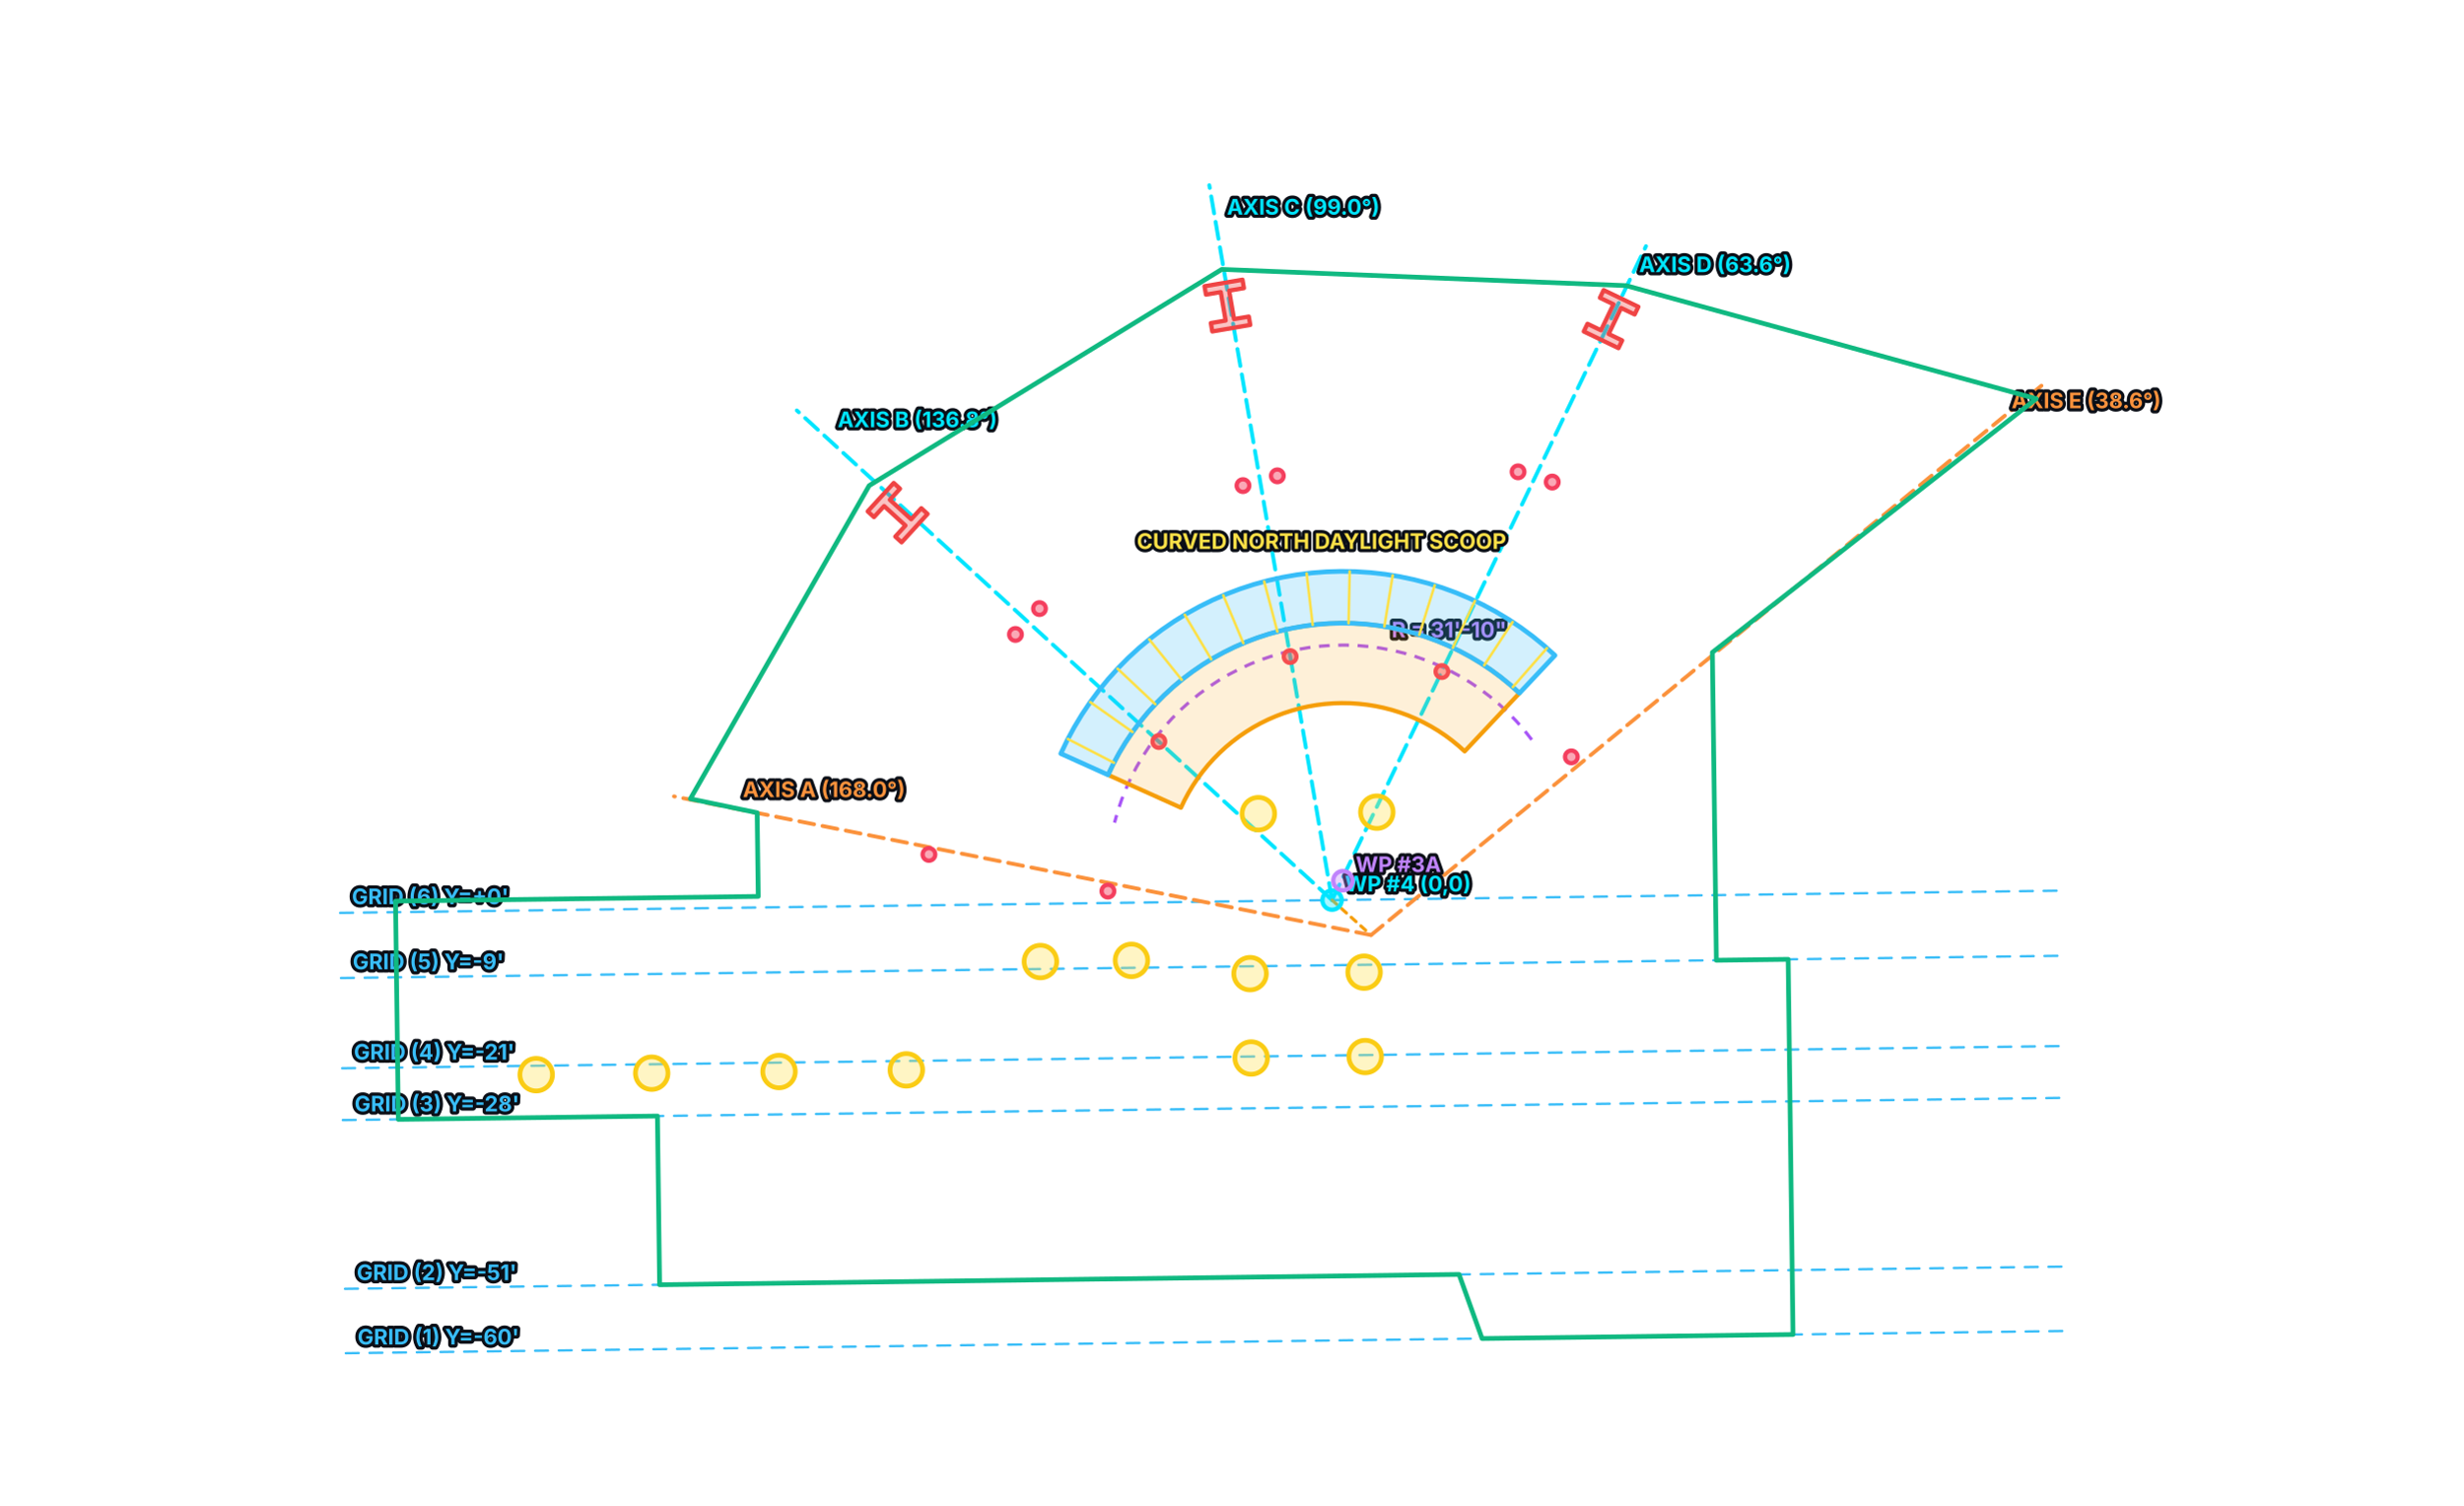
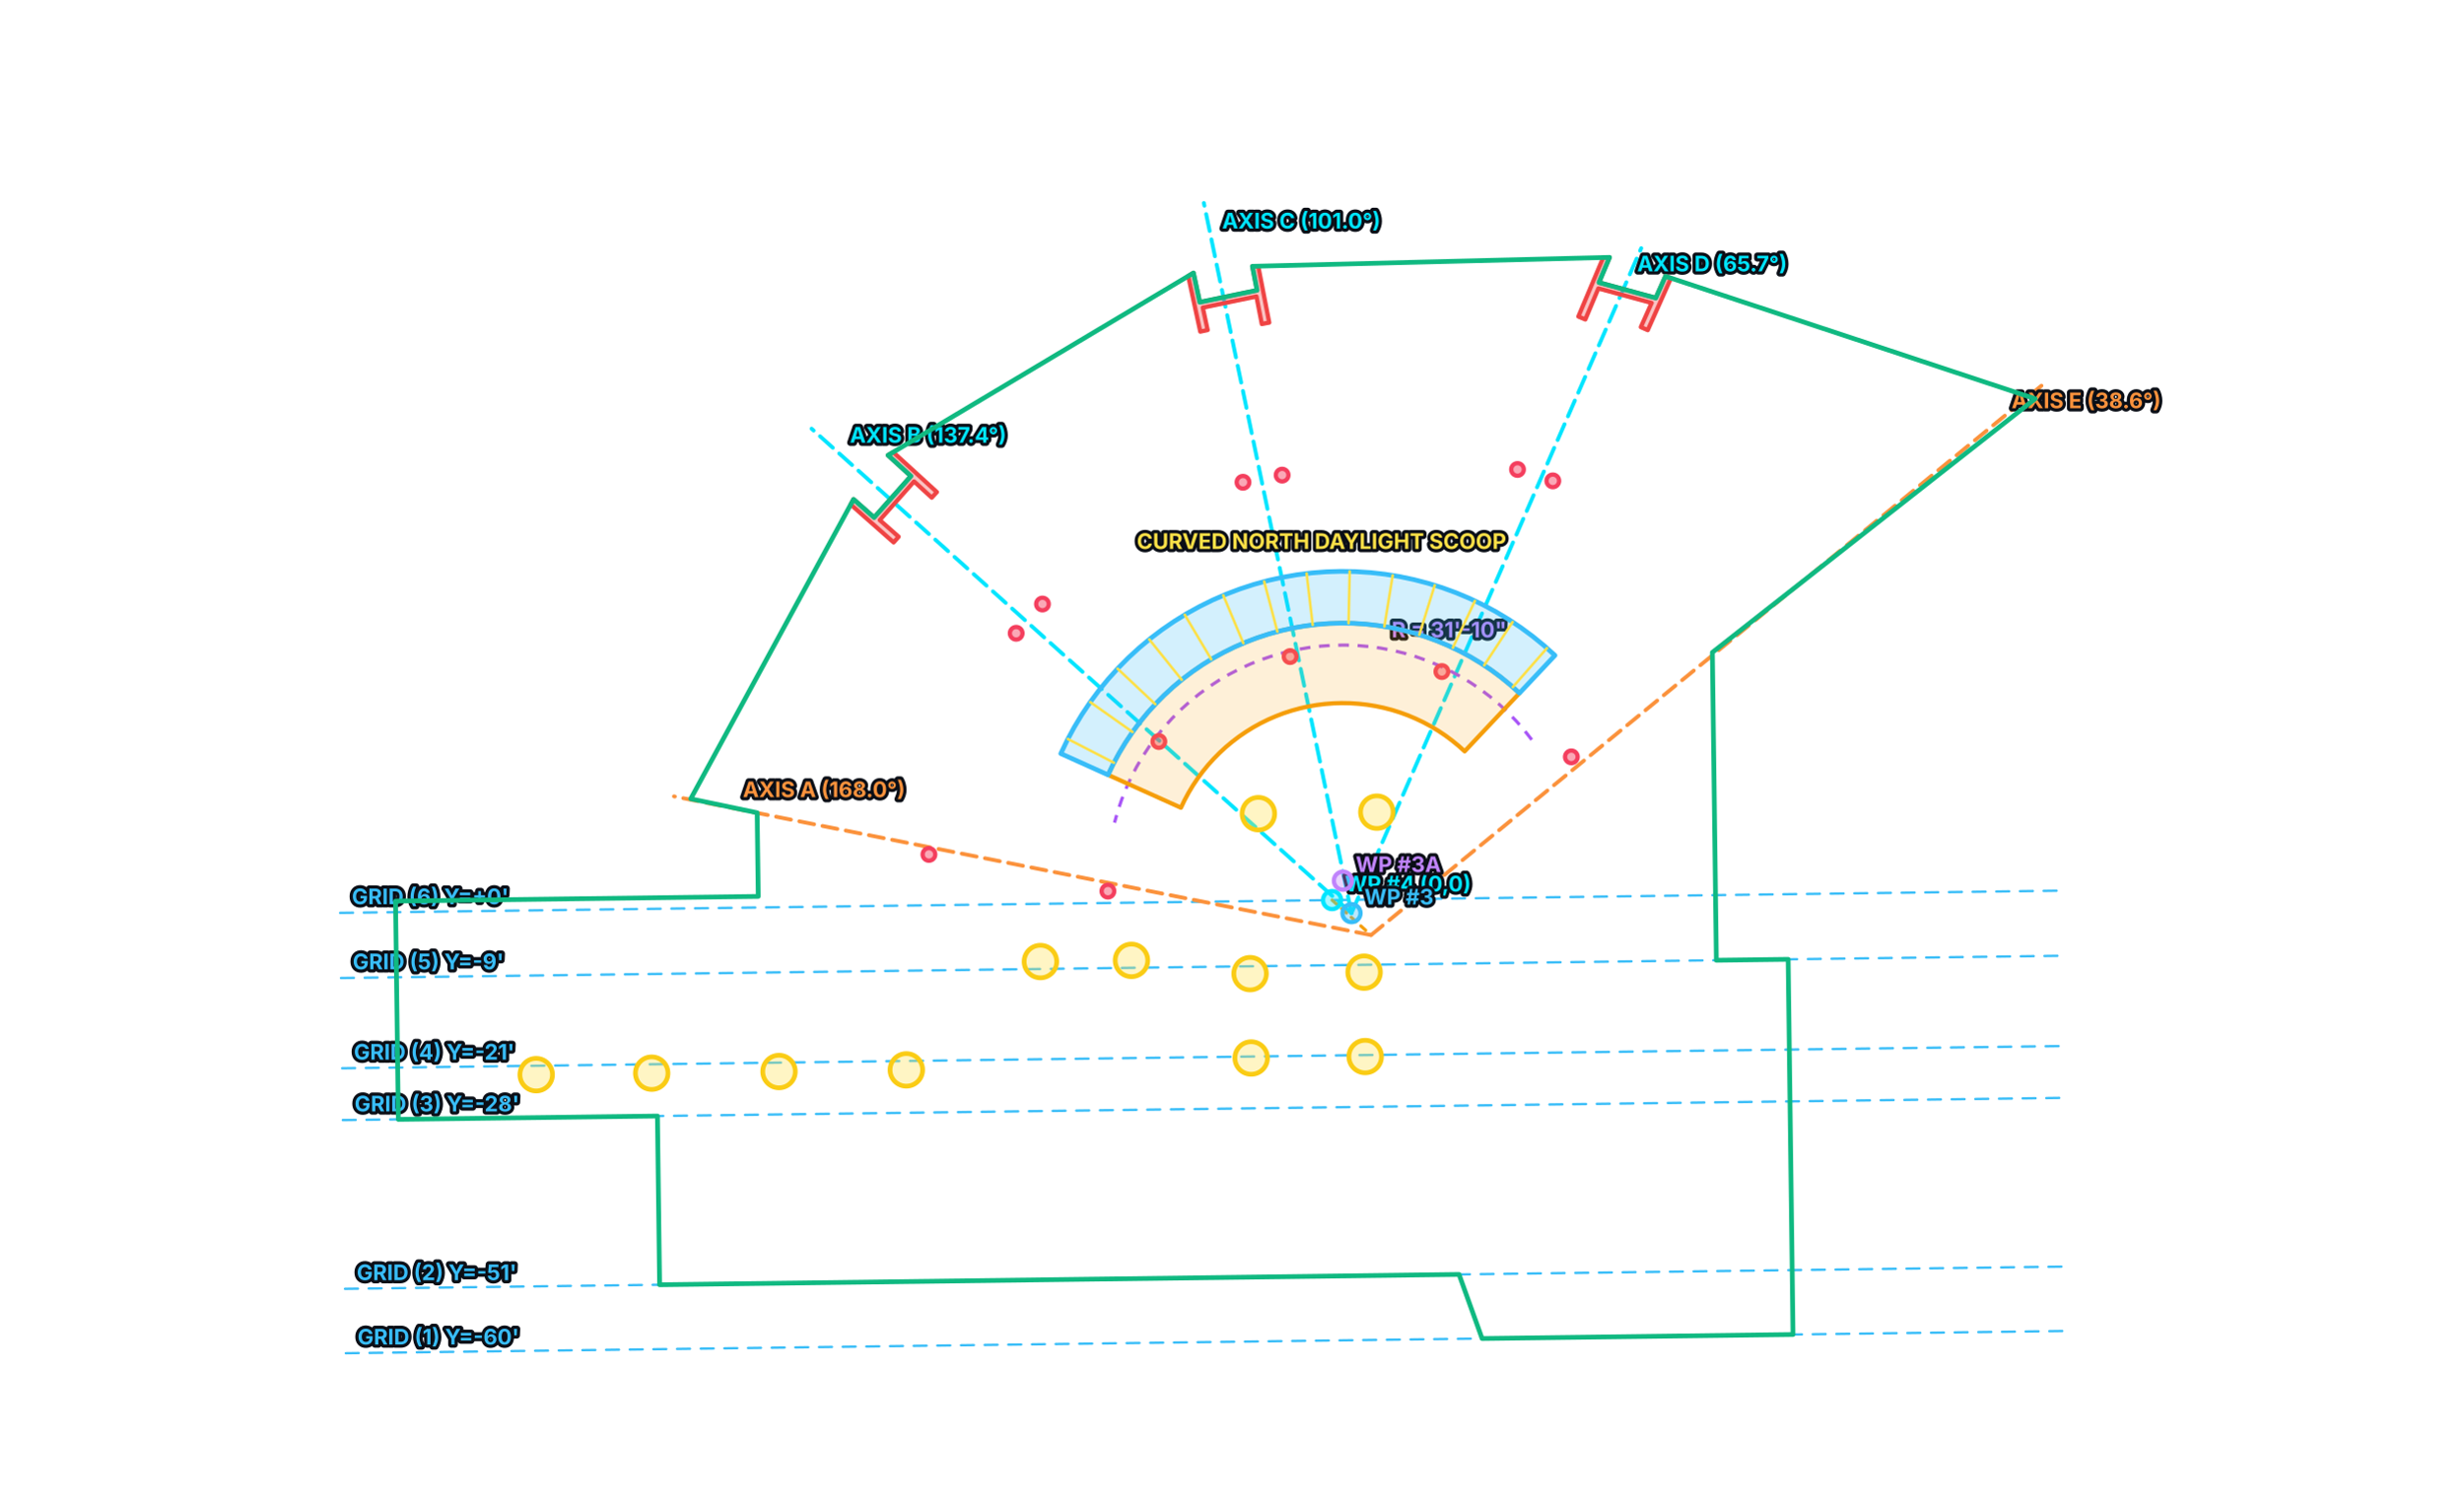
<svg xmlns="http://www.w3.org/2000/svg" viewBox="0 0 1145 700" width="1145" height="700" class="aalto-vector-svg">
  <g class="vec-layer" data-layer="regulating">
    <line x1="158.11" y1="424.49" x2="956.50" y2="414.17" stroke="#38bdf8" stroke-width="1.1" stroke-dasharray="6,5" stroke-linecap="round" />
    <text x="163.56" y="420.45" fill="#38bdf8" font-family="Inter, monospace, sans-serif" font-size="10" font-weight="700" paint-order="stroke" stroke="#0b0f17" stroke-width="3" stroke-linejoin="round">GRID (6) Y=+0'</text>
    <line x1="158.51" y1="454.78" x2="956.89" y2="444.45" stroke="#38bdf8" stroke-width="1.1" stroke-dasharray="6,5" stroke-linecap="round" />
    <text x="163.95" y="450.73" fill="#38bdf8" font-family="Inter, monospace, sans-serif" font-size="10" font-weight="700" paint-order="stroke" stroke="#0b0f17" stroke-width="3" stroke-linejoin="round">GRID (5) Y=-9'</text>
    <line x1="159.05" y1="496.76" x2="957.43" y2="486.44" stroke="#38bdf8" stroke-width="1.1" stroke-dasharray="6,5" stroke-linecap="round" />
    <text x="164.49" y="492.72" fill="#38bdf8" font-family="Inter, monospace, sans-serif" font-size="10" font-weight="700" paint-order="stroke" stroke="#0b0f17" stroke-width="3" stroke-linejoin="round">GRID (4) Y=-21'</text>
    <line x1="159.36" y1="520.85" x2="957.74" y2="510.52" stroke="#38bdf8" stroke-width="1.1" stroke-dasharray="6,5" stroke-linecap="round" />
    <text x="164.80" y="516.81" fill="#38bdf8" font-family="Inter, monospace, sans-serif" font-size="10" font-weight="700" paint-order="stroke" stroke="#0b0f17" stroke-width="3" stroke-linejoin="round">GRID (3) Y=-28'</text>
    <line x1="160.38" y1="599.31" x2="958.76" y2="588.99" stroke="#38bdf8" stroke-width="1.1" stroke-dasharray="6,5" stroke-linecap="round" />
    <text x="165.82" y="595.27" fill="#38bdf8" font-family="Inter, monospace, sans-serif" font-size="10" font-weight="700" paint-order="stroke" stroke="#0b0f17" stroke-width="3" stroke-linejoin="round">GRID (2) Y=-51'</text>
    <line x1="160.76" y1="629.25" x2="959.15" y2="618.93" stroke="#38bdf8" stroke-width="1.1" stroke-dasharray="6,5" stroke-linecap="round" />
    <text x="166.20" y="625.21" fill="#38bdf8" font-family="Inter, monospace, sans-serif" font-size="10" font-weight="700" paint-order="stroke" stroke="#0b0f17" stroke-width="3" stroke-linejoin="round">GRID (1) Y=-60'</text>
-     <line x1="619.25" y1="418.53" x2="370.42" y2="190.85" stroke="#00e5ff" stroke-width="1.8" stroke-dasharray="8,4" stroke-linecap="round" />
-     <text x="389.39" y="198.63" fill="#00e5ff" font-family="Inter, monospace, sans-serif" font-size="10" font-weight="700" paint-order="stroke" stroke="#0b0f17" stroke-width="3" stroke-linejoin="round">AXIS B (136.8°)</text>
-     <line x1="619.25" y1="418.53" x2="562.18" y2="86.12" stroke="#00e5ff" stroke-width="1.8" stroke-dasharray="8,4" stroke-linecap="round" />
-     <text x="570.39" y="99.77" fill="#00e5ff" font-family="Inter, monospace, sans-serif" font-size="10" font-weight="700" paint-order="stroke" stroke="#0b0f17" stroke-width="3" stroke-linejoin="round">AXIS C (99.0°)</text>
-     <line x1="619.25" y1="418.53" x2="765.19" y2="114.46" stroke="#00e5ff" stroke-width="1.8" stroke-dasharray="8,4" stroke-linecap="round" />
-     <text x="762.00" y="126.53" fill="#00e5ff" font-family="Inter, monospace, sans-serif" font-size="10" font-weight="700" paint-order="stroke" stroke="#0b0f17" stroke-width="3" stroke-linejoin="round">AXIS D (63.6°)</text>
+     <line x1="628.28" y1="424.61" x2="377.27" y2="199.32" stroke="#00e5ff" stroke-width="1.8" stroke-dasharray="8,4" stroke-linecap="round" />
+     <text x="395.08" y="205.82" fill="#00e5ff" font-family="Inter, monospace, sans-serif" font-size="10" font-weight="700" paint-order="stroke" stroke="#0b0f17" stroke-width="3" stroke-linejoin="round">AXIS B (137.4°)</text>
+     <line x1="628.28" y1="424.61" x2="559.65" y2="94.39" stroke="#00e5ff" stroke-width="1.8" stroke-dasharray="8,4" stroke-linecap="round" />
+     <text x="568.15" y="106.24" fill="#00e5ff" font-family="Inter, monospace, sans-serif" font-size="10" font-weight="700" paint-order="stroke" stroke="#0b0f17" stroke-width="3" stroke-linejoin="round">AXIS C (101.0°)</text>
+     <line x1="628.28" y1="424.61" x2="762.98" y2="115.40" stroke="#00e5ff" stroke-width="1.8" stroke-dasharray="8,4" stroke-linecap="round" />
+     <text x="761.10" y="126.17" fill="#00e5ff" font-family="Inter, monospace, sans-serif" font-size="10" font-weight="700" paint-order="stroke" stroke="#0b0f17" stroke-width="3" stroke-linejoin="round">AXIS D (65.7°)</text>
    <line x1="619.25" y1="418.53" x2="637.36" y2="434.82" stroke="#f59e0b" stroke-width="1.5" stroke-dasharray="3,3" stroke-linecap="round" />
    <line x1="637.36" y1="434.82" x2="313.32" y2="370.31" stroke="#fb923c" stroke-width="1.8" stroke-dasharray="7,4" stroke-linecap="round" />
    <text x="345.33" y="370.68" fill="#fb923c" font-family="Inter, monospace, sans-serif" font-size="10" font-weight="700" paint-order="stroke" stroke="#0b0f17" stroke-width="3" stroke-linejoin="round">AXIS A (168.0°)</text>
    <line x1="637.36" y1="434.82" x2="951.44" y2="177.37" stroke="#fb923c" stroke-width="1.8" stroke-dasharray="7,4" stroke-linecap="round" />
    <text x="935.14" y="189.82" fill="#fb923c" font-family="Inter, monospace, sans-serif" font-size="10" font-weight="700" paint-order="stroke" stroke="#0b0f17" stroke-width="3" stroke-linejoin="round">AXIS E (38.6°)</text>
    <polyline points="712.09,343.98 708.62,339.57 704.94,335.35 701.04,331.32 696.94,327.50 692.65,323.89 688.18,320.51 683.54,317.36 678.75,314.45 673.82,311.79 668.75,309.38 663.57,307.24 658.29,305.37 652.92,303.76 647.47,302.44 641.97,301.39 636.41,300.63 630.83,300.15 625.23,299.96 619.62,300.06 614.03,300.44 608.46,301.11 602.94,302.06 597.47,303.29 592.07,304.80 586.76,306.59 581.54,308.64 576.44,310.96 571.46,313.54 566.62,316.37 561.93,319.44 557.41,322.75 553.06,326.28 548.89,330.03 544.93,333.99 541.17,338.15 537.63,342.50 534.31,347.02 531.23,351.70 528.40,356.54 525.82,361.51 523.49,366.61 521.43,371.82 519.63,377.14 518.11,382.53" fill="none" stroke="#a855f7" stroke-width="1.5" stroke-dasharray="5,4" stroke-linejoin="round" />
    <text x="646.92" y="296.39" fill="#c084fc" font-family="Inter, monospace, sans-serif" font-size="10" font-weight="700" paint-order="stroke" stroke="#0b0f17" stroke-width="3" stroke-linejoin="round">R = 31'-10"</text>
-     <circle cx="619.25" cy="418.53" r="4.50" fill="#00e5ff" fill-opacity="0.35" stroke="#00e5ff" stroke-width="2.0" />
+     <circle cx="619.25" cy="418.53" r="4.20" fill="#00e5ff" fill-opacity="0.35" stroke="#00e5ff" stroke-width="2.0" />
    <text x="625.25" y="414.53" fill="#00e5ff" font-family="Inter, monospace, sans-serif" font-size="10" font-weight="700" paint-order="stroke" stroke="#0b0f17" stroke-width="3" stroke-linejoin="round">WP #4 (0,0)</text>
-     <circle cx="624.30" cy="409.52" r="4.50" fill="#c084fc" fill-opacity="0.35" stroke="#c084fc" stroke-width="2.0" />
+     <circle cx="628.28" cy="424.61" r="4.20" fill="#38bdf8" fill-opacity="0.35" stroke="#38bdf8" stroke-width="2.0" />
+     <text x="634.28" y="420.61" fill="#38bdf8" font-family="Inter, monospace, sans-serif" font-size="10" font-weight="700" paint-order="stroke" stroke="#0b0f17" stroke-width="3" stroke-linejoin="round">WP #3</text>
+     <circle cx="624.30" cy="409.52" r="4.20" fill="#c084fc" fill-opacity="0.35" stroke="#c084fc" stroke-width="2.0" />
    <text x="630.30" y="405.52" fill="#c084fc" font-family="Inter, monospace, sans-serif" font-size="10" font-weight="700" paint-order="stroke" stroke="#0b0f17" stroke-width="3" stroke-linejoin="round">WP #3A</text>
  </g>
  <g class="vec-layer" data-layer="structure">
-     <polygon points="403.38,237.78 415.46,224.57 418.38,227.25 413.68,232.39 423.58,241.45 428.28,236.31 431.20,238.98 419.12,252.18 416.20,249.51 420.91,244.37 411.00,235.31 406.30,240.45" fill="#ef4444" fill-opacity="0.32" stroke="#ef4444" stroke-width="2.0" stroke-linejoin="round" />
-     <polygon points="559.96,133.09 577.60,130.06 578.27,133.96 571.40,135.14 573.67,148.37 580.54,147.19 581.21,151.09 563.57,154.12 562.90,150.22 569.77,149.04 567.50,135.81 560.63,136.99" fill="#ef4444" fill-opacity="0.32" stroke="#ef4444" stroke-width="2.0" stroke-linejoin="round" />
-     <polygon points="745.51,134.89 761.64,142.64 759.93,146.21 753.65,143.19 747.84,155.29 754.12,158.31 752.41,161.88 736.27,154.13 737.99,150.56 744.27,153.58 750.08,141.48 743.79,138.46" fill="#ef4444" fill-opacity="0.32" stroke="#ef4444" stroke-width="2.0" stroke-linejoin="round" />
+     <polygon points="395.47,234.59 396.79,232.17 406.36,240.63 423.44,221.39 412.81,211.67 415.22,210.24 435.52,228.81 433.15,231.40 424.92,223.87 408.98,241.83 417.74,249.58 415.42,252.21" fill="#ef4444" fill-opacity="0.32" stroke="#ef4444" stroke-width="2.0" stroke-linejoin="round" />
+     <polygon points="552.38,128.38 554.81,126.92 557.76,140.52 584.37,134.97 582.20,123.83 584.92,123.76 590.04,149.99 586.59,150.66 584.09,137.85 559.16,143.04 561.41,153.46 557.98,154.20" fill="#ef4444" fill-opacity="0.32" stroke="#ef4444" stroke-width="2.0" stroke-linejoin="round" />
+     <polygon points="745.32,119.74 748.27,119.67 743.34,131.36 769.74,138.56 774.25,128.46 776.81,129.31 766.01,153.51 762.80,152.08 767.81,140.86 743.07,134.11 736.99,148.54 733.76,147.17" fill="#ef4444" fill-opacity="0.32" stroke="#ef4444" stroke-width="2.0" stroke-linejoin="round" />
    <circle cx="515.04" cy="414.37" r="2.93" fill="#f43f5e" fill-opacity="0.45" stroke="#f43f5e" stroke-width="2.0" />
    <circle cx="538.72" cy="344.81" r="2.93" fill="#f43f5e" fill-opacity="0.45" stroke="#f43f5e" stroke-width="2.0" />
    <circle cx="599.75" cy="305.30" r="2.93" fill="#f43f5e" fill-opacity="0.45" stroke="#f43f5e" stroke-width="2.0" />
    <circle cx="670.30" cy="312.27" r="2.93" fill="#f43f5e" fill-opacity="0.45" stroke="#f43f5e" stroke-width="2.0" />
    <circle cx="730.49" cy="351.94" r="2.93" fill="#f43f5e" fill-opacity="0.45" stroke="#f43f5e" stroke-width="2.0" />
    <circle cx="431.84" cy="397.31" r="2.93" fill="#f43f5e" fill-opacity="0.45" stroke="#f43f5e" stroke-width="2.0" />
-     <circle cx="472.06" cy="295.01" r="2.93" fill="#f43f5e" fill-opacity="0.45" stroke="#f43f5e" stroke-width="2.0" />
-     <circle cx="483.23" cy="282.99" r="2.93" fill="#f43f5e" fill-opacity="0.45" stroke="#f43f5e" stroke-width="2.0" />
-     <circle cx="577.83" cy="225.80" r="2.93" fill="#f43f5e" fill-opacity="0.45" stroke="#f43f5e" stroke-width="2.0" />
-     <circle cx="593.81" cy="221.26" r="2.93" fill="#f43f5e" fill-opacity="0.45" stroke="#f43f5e" stroke-width="2.0" />
-     <circle cx="705.72" cy="219.40" r="2.93" fill="#f43f5e" fill-opacity="0.45" stroke="#f43f5e" stroke-width="2.0" />
-     <circle cx="721.61" cy="224.15" r="2.93" fill="#f43f5e" fill-opacity="0.45" stroke="#f43f5e" stroke-width="2.0" />
+     <circle cx="472.40" cy="294.46" r="2.93" fill="#f43f5e" fill-opacity="0.45" stroke="#f43f5e" stroke-width="2.0" />
+     <circle cx="484.61" cy="280.87" r="2.93" fill="#f43f5e" fill-opacity="0.45" stroke="#f43f5e" stroke-width="2.0" />
+     <circle cx="577.84" cy="224.25" r="2.93" fill="#f43f5e" fill-opacity="0.45" stroke="#f43f5e" stroke-width="2.0" />
+     <circle cx="596.04" cy="220.92" r="2.93" fill="#f43f5e" fill-opacity="0.45" stroke="#f43f5e" stroke-width="2.0" />
+     <circle cx="705.46" cy="218.30" r="2.93" fill="#f43f5e" fill-opacity="0.45" stroke="#f43f5e" stroke-width="2.0" />
+     <circle cx="721.88" cy="223.60" r="2.93" fill="#f43f5e" fill-opacity="0.45" stroke="#f43f5e" stroke-width="2.0" />
  </g>
  <g class="vec-layer" data-layer="walls">
-     <polygon points="320.92,371.45 404.05,225.81 567.96,125.26 755.98,132.81 946.66,185.41 796.05,303.35 797.90,446.51 831.28,446.08 833.54,620.55 689.00,622.42 678.29,592.61 306.63,597.42 305.62,518.96 185.17,520.52 183.86,419.00 352.48,416.82 351.98,377.93" fill="none" stroke="#10b981" stroke-width="2.2" stroke-linejoin="round" />
+     <polygon points="321.09,371.45 395.47,234.59 396.79,232.17 406.36,240.63 423.44,221.39 412.81,211.67 415.22,210.24 552.38,128.38 554.81,126.92 557.76,140.52 584.37,134.97 582.20,123.83 584.92,123.76 745.32,119.74 748.27,119.67 743.34,131.36 769.74,138.56 774.25,128.46 776.81,129.31 946.14,185.42 796.05,303.35 797.90,446.51 831.28,446.08 833.54,620.55 689.00,622.42 678.29,592.61 306.63,597.42 305.62,518.96 185.17,520.52 183.86,419.00 352.48,416.82 351.98,377.93" fill="none" stroke="#10b981" stroke-width="2.2" stroke-linejoin="round" />
  </g>
  <g class="vec-layer" data-layer="roof_skylights">
    <polygon points="680.90,349.36 677.98,346.74 674.93,344.26 671.77,341.92 668.50,339.74 665.14,337.72 661.68,335.86 658.13,334.17 654.51,332.64 650.82,331.29 647.08,330.12 643.28,329.13 639.43,328.32 635.55,327.69 631.65,327.25 627.73,326.99 623.80,326.92 619.88,327.04 615.96,327.34 612.06,327.83 608.19,328.50 604.36,329.36 600.57,330.40 596.84,331.61 593.17,333.01 589.56,334.57 586.04,336.31 582.60,338.21 579.26,340.28 576.02,342.49 572.89,344.87 569.87,347.38 566.98,350.04 564.22,352.83 561.59,355.75 559.10,358.80 556.77,361.95 554.58,365.22 552.56,368.58 550.69,372.04 548.99,375.58 515.10,360.31 517.57,355.17 520.27,350.16 523.21,345.28 526.38,340.55 529.77,335.97 533.37,331.56 537.18,327.33 541.19,323.28 545.38,319.42 549.75,315.77 554.29,312.34 558.99,309.12 563.84,306.13 568.83,303.37 573.93,300.85 579.16,298.58 584.48,296.56 589.90,294.79 595.39,293.29 600.95,292.05 606.56,291.07 612.21,290.36 617.89,289.92 623.58,289.75 629.28,289.85 634.96,290.22 640.62,290.87 646.24,291.78 651.82,292.95 657.33,294.39 662.76,296.09 668.11,298.05 673.36,300.26 678.50,302.72 683.52,305.41 688.40,308.35 693.14,311.51 697.72,314.89 702.13,318.49 706.37,322.29" fill="#f59e0b" fill-opacity="0.16" stroke="#f59e0b" stroke-width="2.0" stroke-linejoin="round" />
    <polygon points="706.37,322.29 702.13,318.49 697.72,314.89 693.14,311.51 688.40,308.35 683.52,305.41 678.50,302.72 673.36,300.26 668.11,298.05 662.76,296.09 657.33,294.39 651.82,292.95 646.24,291.78 640.62,290.87 634.96,290.22 629.28,289.85 623.58,289.75 617.89,289.92 612.21,290.36 606.56,291.07 600.95,292.05 595.39,293.29 589.90,294.79 584.48,296.56 579.16,298.58 573.93,300.85 568.83,303.37 563.84,306.13 558.99,309.12 554.29,312.34 549.75,315.77 545.38,319.42 541.19,323.28 537.18,327.33 533.37,331.56 529.77,335.97 526.38,340.55 523.21,345.28 520.27,350.16 517.57,355.17 515.10,360.31 493.14,350.41 496.10,344.24 499.35,338.22 502.88,332.36 506.68,326.68 510.75,321.18 515.08,315.88 519.66,310.79 524.47,305.93 529.51,301.30 534.76,296.92 540.21,292.79 545.86,288.92 551.68,285.33 557.67,282.02 563.80,278.99 570.08,276.27 576.47,273.84 582.98,271.72 589.58,269.91 596.25,268.42 602.99,267.24 609.78,266.39 616.60,265.86 623.44,265.66 630.28,265.78 637.11,266.23 643.90,267.00 650.66,268.09 657.35,269.51 663.97,271.24 670.50,273.28 676.92,275.63 683.23,278.28 689.40,281.23 695.43,284.47 701.29,288.00 706.98,291.79 712.49,295.86 717.79,300.18 722.88,304.75" fill="#38bdf8" fill-opacity="0.22" stroke="#38bdf8" stroke-width="2.2" stroke-linejoin="round" />
    <line x1="703.28" y1="319.48" x2="719.17" y2="301.37" stroke="#fde047" stroke-width="1.2" stroke-linecap="round" />
    <line x1="689.98" y1="309.37" x2="703.19" y2="289.22" stroke="#fde047" stroke-width="1.2" stroke-linecap="round" />
    <line x1="675.40" y1="301.20" x2="685.68" y2="279.41" stroke="#fde047" stroke-width="1.2" stroke-linecap="round" />
    <line x1="659.83" y1="295.14" x2="666.98" y2="272.13" stroke="#fde047" stroke-width="1.2" stroke-linecap="round" />
    <line x1="643.57" y1="291.31" x2="647.44" y2="267.53" stroke="#fde047" stroke-width="1.2" stroke-linecap="round" />
    <line x1="626.93" y1="289.78" x2="627.46" y2="265.69" stroke="#fde047" stroke-width="1.2" stroke-linecap="round" />
    <line x1="610.24" y1="290.58" x2="607.41" y2="266.65" stroke="#fde047" stroke-width="1.2" stroke-linecap="round" />
    <line x1="593.82" y1="293.69" x2="587.69" y2="270.39" stroke="#fde047" stroke-width="1.2" stroke-linecap="round" />
    <line x1="578.00" y1="299.06" x2="568.69" y2="276.84" stroke="#fde047" stroke-width="1.2" stroke-linecap="round" />
    <line x1="563.08" y1="306.58" x2="550.76" y2="285.87" stroke="#fde047" stroke-width="1.2" stroke-linecap="round" />
    <line x1="549.35" y1="316.10" x2="534.27" y2="297.31" stroke="#fde047" stroke-width="1.2" stroke-linecap="round" />
    <line x1="537.07" y1="327.44" x2="519.53" y2="310.93" stroke="#fde047" stroke-width="1.2" stroke-linecap="round" />
    <line x1="526.50" y1="340.38" x2="506.83" y2="326.47" stroke="#fde047" stroke-width="1.2" stroke-linecap="round" />
    <line x1="517.83" y1="354.66" x2="496.41" y2="343.63" stroke="#fde047" stroke-width="1.2" stroke-linecap="round" />
    <text x="528.50" y="255.25" fill="#fde047" font-family="Inter, monospace, sans-serif" font-size="10" font-weight="700" paint-order="stroke" stroke="#0b0f17" stroke-width="3" stroke-linejoin="round">CURVED NORTH DAYLIGHT SCOOP</text>
    <circle cx="585.00" cy="378.36" r="7.57" fill="#fde047" fill-opacity="0.32" stroke="#facc15" stroke-width="2.2" />
    <circle cx="640.06" cy="377.65" r="7.57" fill="#fde047" fill-opacity="0.32" stroke="#facc15" stroke-width="2.2" />
    <circle cx="483.67" cy="447.13" r="7.57" fill="#fde047" fill-opacity="0.32" stroke="#facc15" stroke-width="2.2" />
    <circle cx="525.99" cy="446.58" r="7.57" fill="#fde047" fill-opacity="0.32" stroke="#facc15" stroke-width="2.2" />
    <circle cx="581.14" cy="452.75" r="7.57" fill="#fde047" fill-opacity="0.32" stroke="#facc15" stroke-width="2.2" />
    <circle cx="634.14" cy="452.07" r="7.57" fill="#fde047" fill-opacity="0.32" stroke="#facc15" stroke-width="2.2" />
    <circle cx="249.26" cy="499.73" r="7.57" fill="#fde047" fill-opacity="0.32" stroke="#facc15" stroke-width="2.2" />
    <circle cx="302.95" cy="499.03" r="7.57" fill="#fde047" fill-opacity="0.32" stroke="#facc15" stroke-width="2.2" />
    <circle cx="362.14" cy="498.27" r="7.57" fill="#fde047" fill-opacity="0.32" stroke="#facc15" stroke-width="2.2" />
    <circle cx="421.33" cy="497.50" r="7.57" fill="#fde047" fill-opacity="0.32" stroke="#facc15" stroke-width="2.2" />
    <circle cx="581.65" cy="491.98" r="7.57" fill="#fde047" fill-opacity="0.32" stroke="#facc15" stroke-width="2.2" />
    <circle cx="634.65" cy="491.30" r="7.57" fill="#fde047" fill-opacity="0.32" stroke="#facc15" stroke-width="2.2" />
  </g>
</svg>
